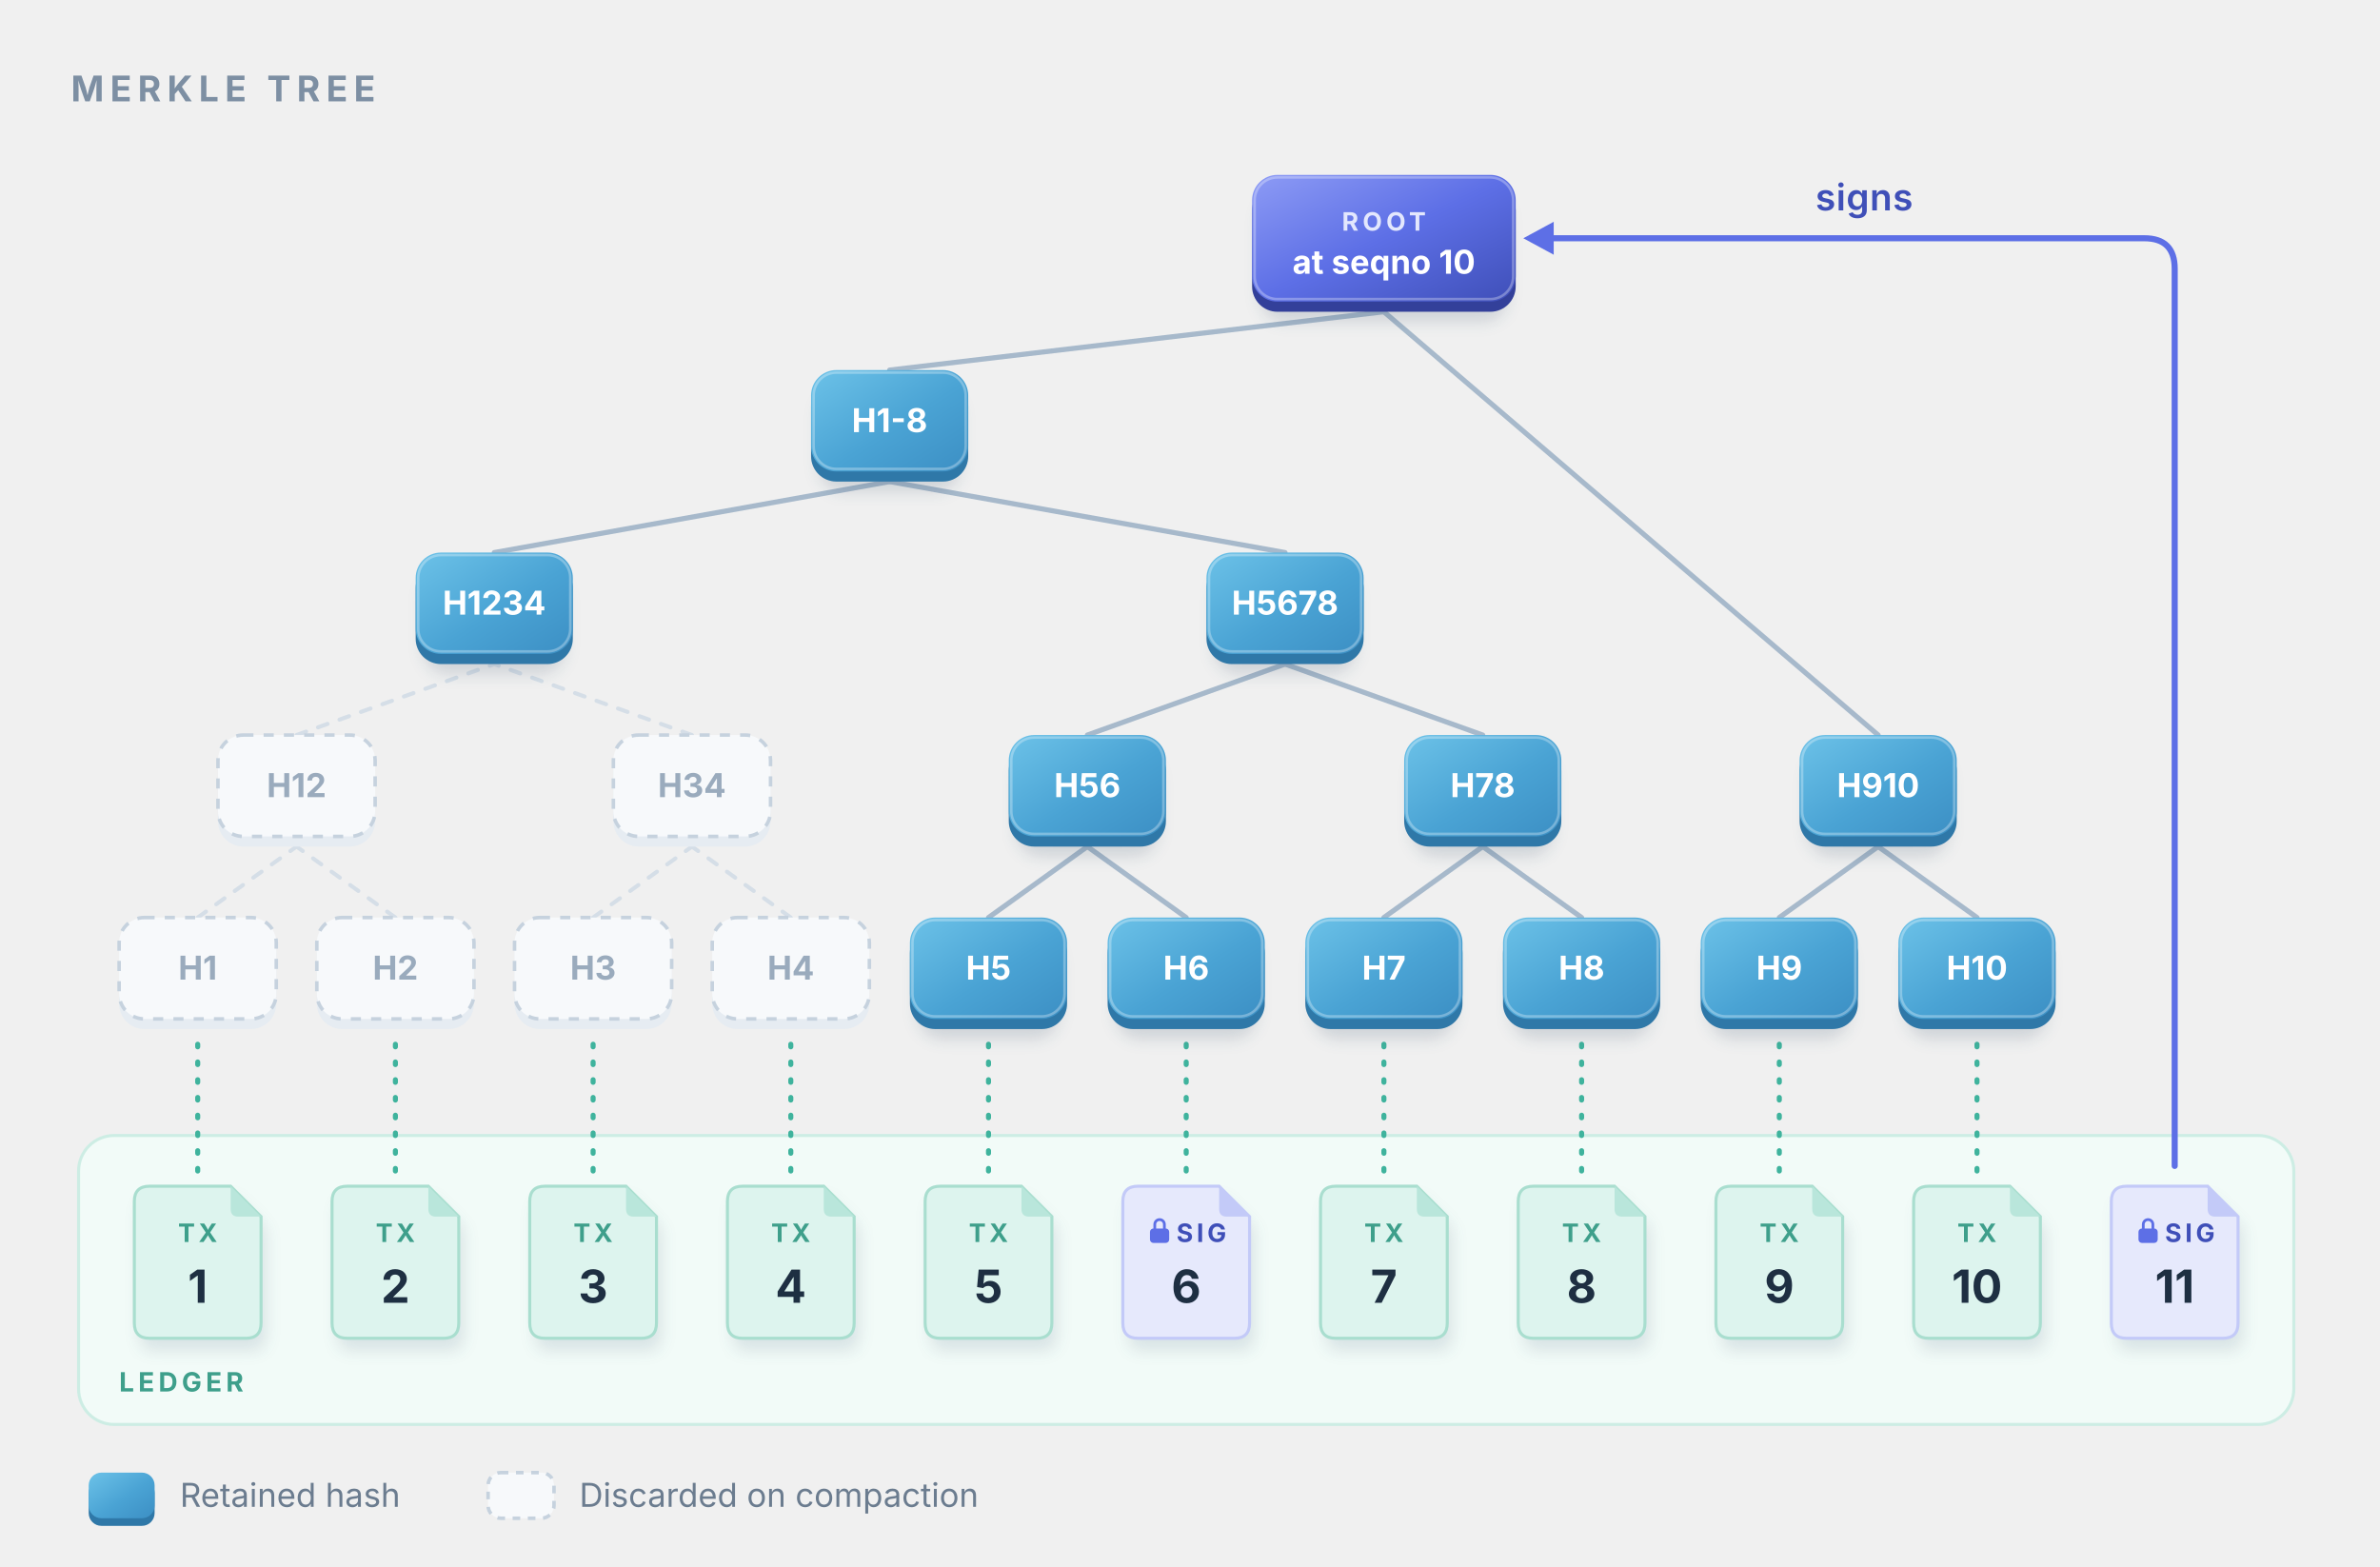
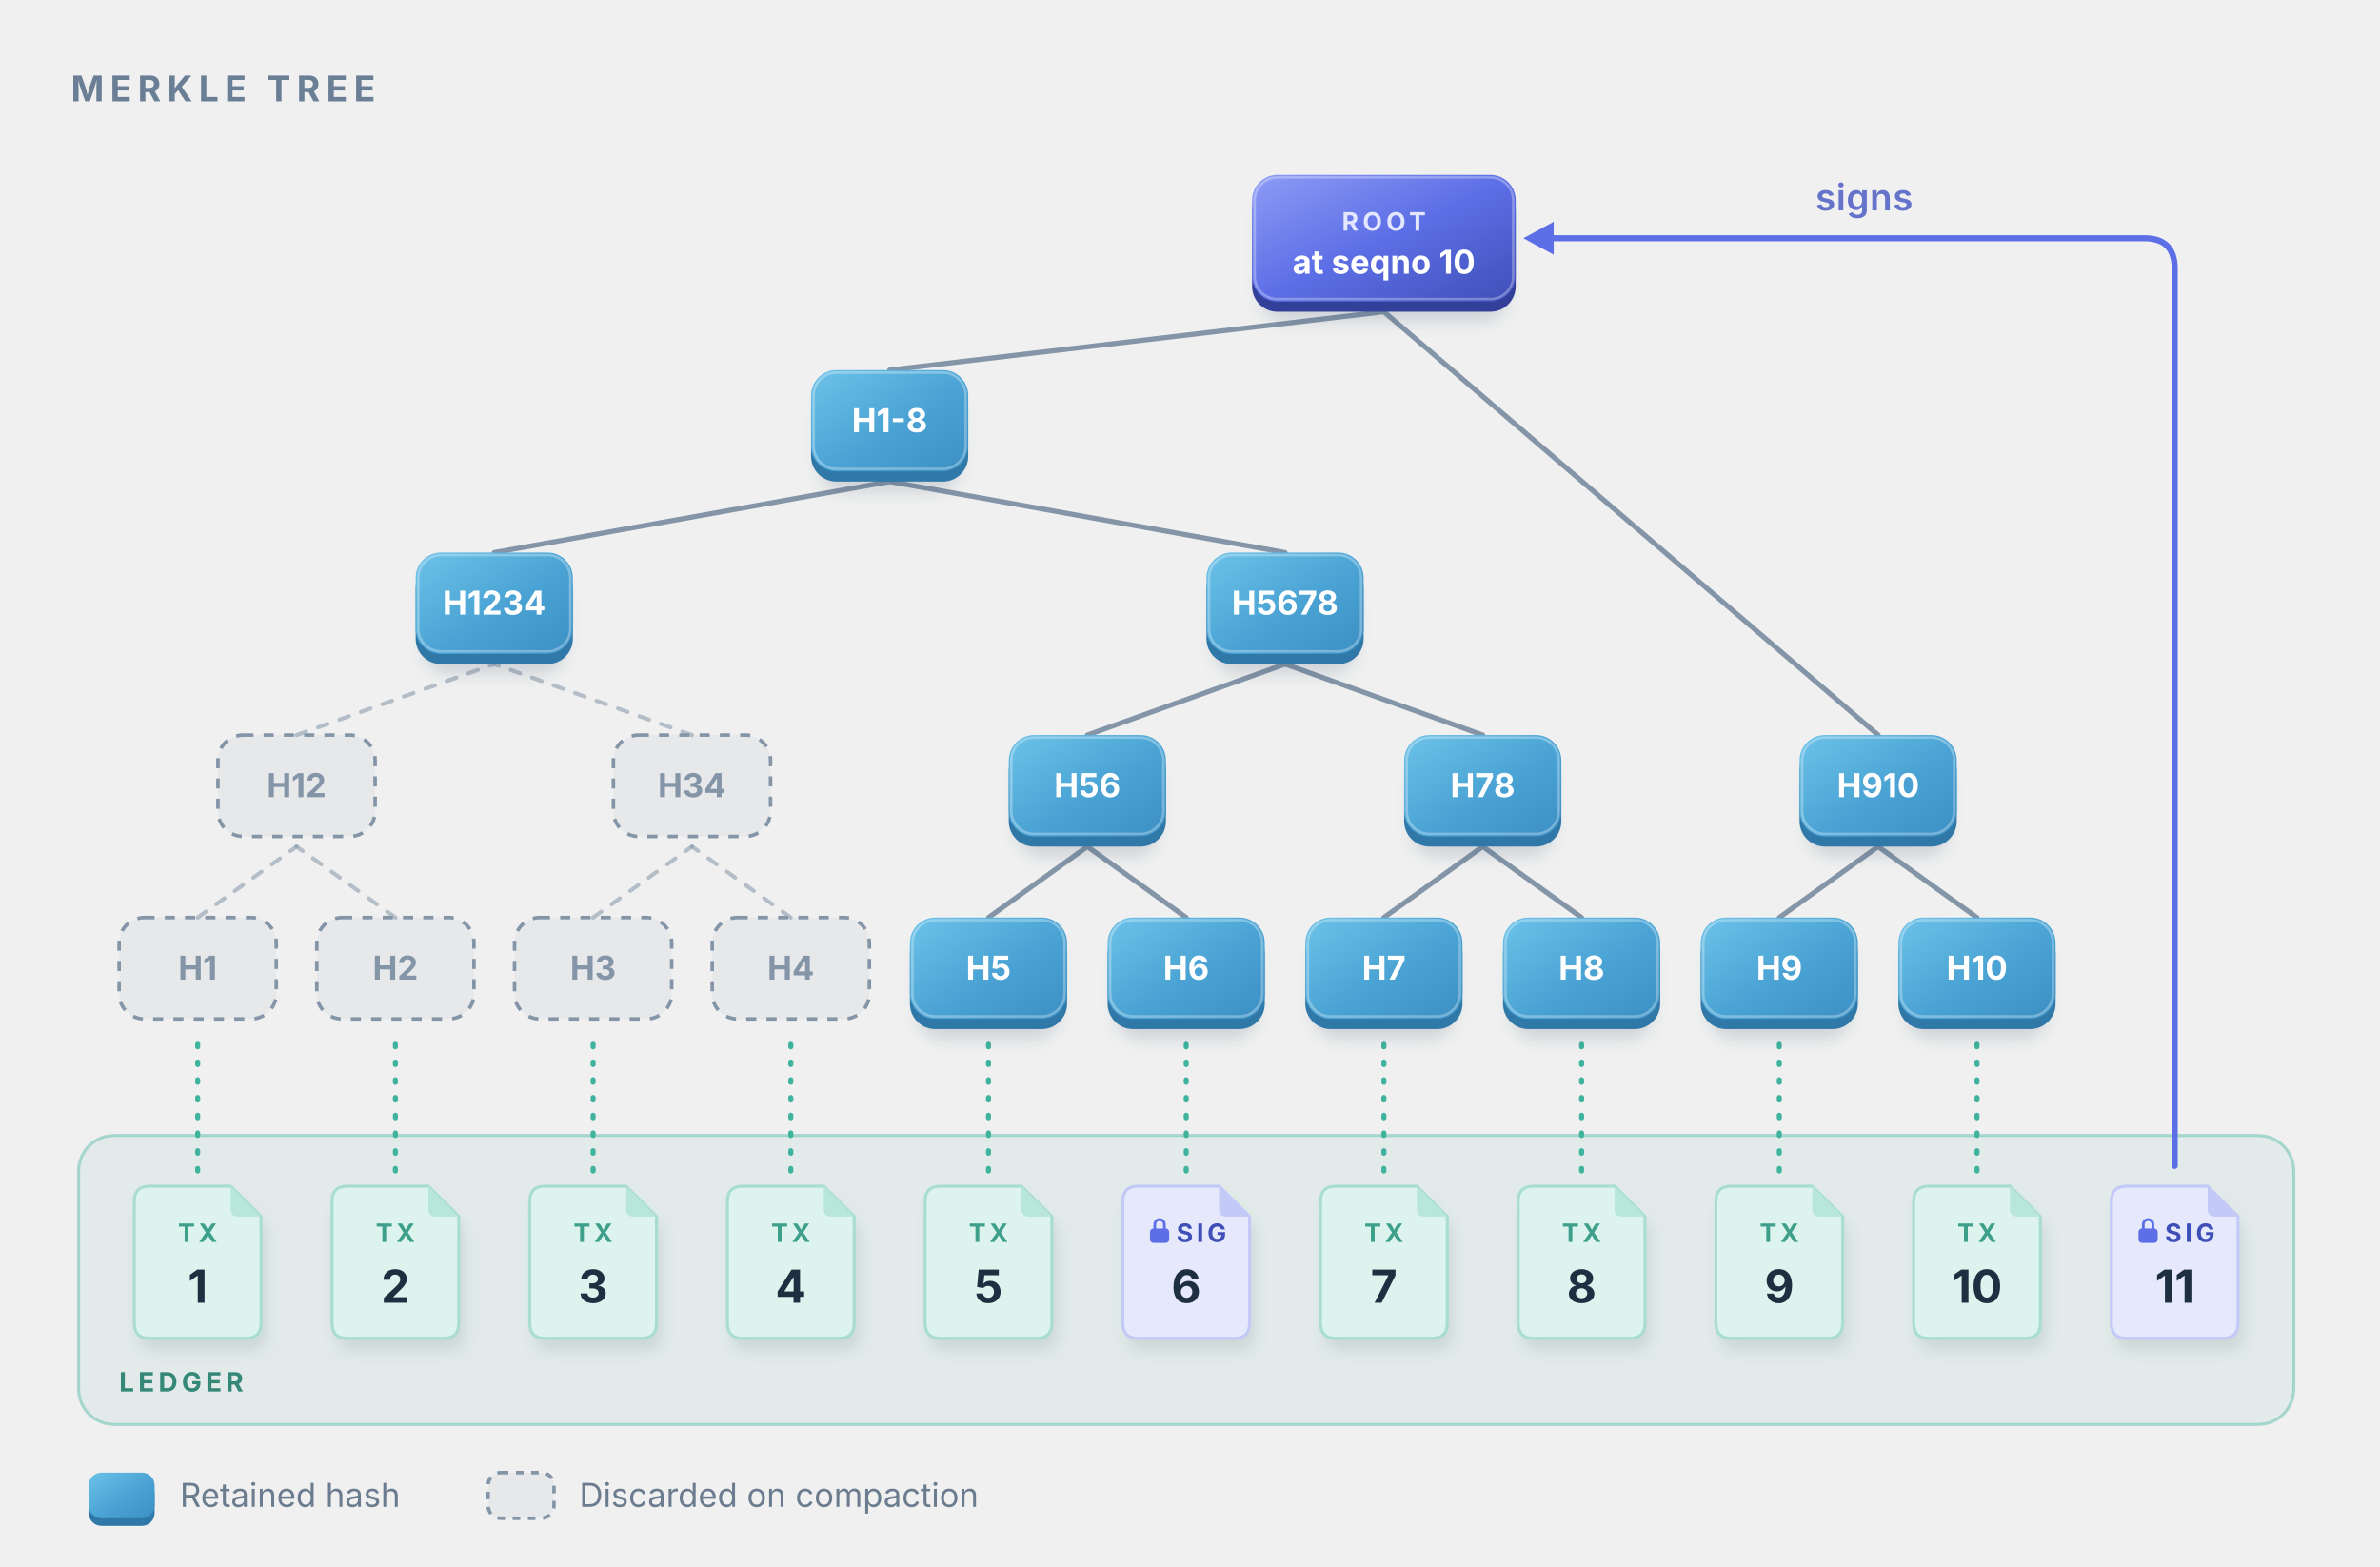
<svg xmlns="http://www.w3.org/2000/svg" width="939" height="618" viewBox="20 18 939 618" fill="none" role="img" aria-labelledby="title desc">
  <defs>
    <filter id="blur3" x="-30%" y="-30%" width="160%" height="160%">
      <feGaussianBlur stdDeviation="3" />
    </filter>
    <filter id="blur6" x="-30%" y="-30%" width="160%" height="160%">
      <feGaussianBlur stdDeviation="6" />
    </filter>
    <filter id="blur14" x="-20%" y="-30%" width="140%" height="160%">
      <feGaussianBlur stdDeviation="14" />
    </filter>
    <symbol id="lock" viewBox="0 0 24 24">
      <rect x="5" y="10.5" width="14" height="10.5" rx="2.5" fill="currentColor" />
      <path d="M8.5 10.5V7.5a3.5 3.5 0 0 1 7 0v3" stroke="currentColor" stroke-width="2" stroke-linecap="round" fill="none" />
    </symbol>
    <linearGradient id="hash" x1="0" y1="0" x2="1" y2="1">
      <stop stop-color="#6CC2E8" />
      <stop offset=".55" stop-color="#4AA3D4" />
      <stop offset="1" stop-color="#3C8FC4" />
    </linearGradient>
    <linearGradient id="root" x1="0" y1="0" x2="1" y2="1">
      <stop stop-color="#8D9BF5" />
      <stop offset=".5" stop-color="#5D6FE6" />
      <stop offset="1" stop-color="#3F4FB8" />
    </linearGradient>
  </defs>
  <g font-family="Inter, 'Segoe UI', ui-sans-serif, system-ui, sans-serif">
-     <text x="48" y="58" fill="#7D8FA3" font-size="14" font-weight="700" letter-spacing="2.4">MERKLE TREE</text>
-     <path d="M98 380L137 352" stroke="#D5DEE7" stroke-width="1.6" stroke-dasharray="4 5" stroke-linecap="round" />
-     <path d="M176 380L137 352" stroke="#D5DEE7" stroke-width="1.6" stroke-dasharray="4 5" stroke-linecap="round" />
-     <path d="M254 380L293 352" stroke="#D5DEE7" stroke-width="1.6" stroke-dasharray="4 5" stroke-linecap="round" />
-     <path d="M332 380L293 352" stroke="#D5DEE7" stroke-width="1.6" stroke-dasharray="4 5" stroke-linecap="round" />
-     <path d="M410 380L449 352" stroke="#A7B9CB" stroke-width="2" stroke-linecap="round" />
-     <path d="M488 380L449 352" stroke="#A7B9CB" stroke-width="2" stroke-linecap="round" />
-     <path d="M566 380L605 352" stroke="#A7B9CB" stroke-width="2" stroke-linecap="round" />
-     <path d="M644 380L605 352" stroke="#A7B9CB" stroke-width="2" stroke-linecap="round" />
-     <path d="M722 380L761 352" stroke="#A7B9CB" stroke-width="2" stroke-linecap="round" />
-     <path d="M800 380L761 352" stroke="#A7B9CB" stroke-width="2" stroke-linecap="round" />
-     <path d="M137 308L215 280" stroke="#D5DEE7" stroke-width="1.6" stroke-dasharray="4 5" stroke-linecap="round" />
-     <path d="M293 308L215 280" stroke="#D5DEE7" stroke-width="1.6" stroke-dasharray="4 5" stroke-linecap="round" />
-     <path d="M449 308L527 280" stroke="#A7B9CB" stroke-width="2" stroke-linecap="round" />
-     <path d="M605 308L527 280" stroke="#A7B9CB" stroke-width="2" stroke-linecap="round" />
-     <path d="M215 236L371 208" stroke="#A7B9CB" stroke-width="2" stroke-linecap="round" />
-     <path d="M527 236L371 208" stroke="#A7B9CB" stroke-width="2" stroke-linecap="round" />
-     <path d="M371 164L566 141" stroke="#A7B9CB" stroke-width="2" stroke-linecap="round" />
-     <path d="M761 308L566 141" stroke="#A7B9CB" stroke-width="2" stroke-linecap="round" />
-     <rect x="51" y="466" width="874" height="114" rx="14" fill="#F2FBF8" stroke="#CDEDE4" stroke-width="1.2" />
-     <text x="67" y="567" fill="#3E9F8B" font-size="10.5" font-weight="700" letter-spacing="1.6">LEDGER</text>
+     <text x="48" y="58" fill="#6A7E95" font-size="14" font-weight="700" letter-spacing="2.4">MERKLE TREE</text>
+     <path d="M98 380L137 352" stroke="#8495A8" stroke-opacity=".55" stroke-width="1.6" stroke-dasharray="4 5" stroke-linecap="round" />
+     <path d="M176 380L137 352" stroke="#8495A8" stroke-opacity=".55" stroke-width="1.6" stroke-dasharray="4 5" stroke-linecap="round" />
+     <path d="M254 380L293 352" stroke="#8495A8" stroke-opacity=".55" stroke-width="1.6" stroke-dasharray="4 5" stroke-linecap="round" />
+     <path d="M332 380L293 352" stroke="#8495A8" stroke-opacity=".55" stroke-width="1.6" stroke-dasharray="4 5" stroke-linecap="round" />
+     <path d="M410 380L449 352" stroke="#8495A8" stroke-width="2" stroke-linecap="round" />
+     <path d="M488 380L449 352" stroke="#8495A8" stroke-width="2" stroke-linecap="round" />
+     <path d="M566 380L605 352" stroke="#8495A8" stroke-width="2" stroke-linecap="round" />
+     <path d="M644 380L605 352" stroke="#8495A8" stroke-width="2" stroke-linecap="round" />
+     <path d="M722 380L761 352" stroke="#8495A8" stroke-width="2" stroke-linecap="round" />
+     <path d="M800 380L761 352" stroke="#8495A8" stroke-width="2" stroke-linecap="round" />
+     <path d="M137 308L215 280" stroke="#8495A8" stroke-opacity=".55" stroke-width="1.6" stroke-dasharray="4 5" stroke-linecap="round" />
+     <path d="M293 308L215 280" stroke="#8495A8" stroke-opacity=".55" stroke-width="1.6" stroke-dasharray="4 5" stroke-linecap="round" />
+     <path d="M449 308L527 280" stroke="#8495A8" stroke-width="2" stroke-linecap="round" />
+     <path d="M605 308L527 280" stroke="#8495A8" stroke-width="2" stroke-linecap="round" />
+     <path d="M215 236L371 208" stroke="#8495A8" stroke-width="2" stroke-linecap="round" />
+     <path d="M527 236L371 208" stroke="#8495A8" stroke-width="2" stroke-linecap="round" />
+     <path d="M371 164L566 141" stroke="#8495A8" stroke-width="2" stroke-linecap="round" />
+     <path d="M761 308L566 141" stroke="#8495A8" stroke-width="2" stroke-linecap="round" />
+     <rect x="51" y="466" width="874" height="114" rx="14" fill="#3FB39D" fill-opacity=".08" stroke="#3FB39D" stroke-opacity=".4" stroke-width="1.2" />
+     <text x="67" y="567" fill="#358877" font-size="10.5" font-weight="700" letter-spacing="1.6">LEDGER</text>
    <path d="M98 430V480" stroke="#3FB39D" stroke-width="2" stroke-linecap="round" stroke-dasharray="1 6" />
    <path d="M176 430V480" stroke="#3FB39D" stroke-width="2" stroke-linecap="round" stroke-dasharray="1 6" />
    <path d="M254 430V480" stroke="#3FB39D" stroke-width="2" stroke-linecap="round" stroke-dasharray="1 6" />
    <path d="M332 430V480" stroke="#3FB39D" stroke-width="2" stroke-linecap="round" stroke-dasharray="1 6" />
    <path d="M410 430V480" stroke="#3FB39D" stroke-width="2" stroke-linecap="round" stroke-dasharray="1 6" />
    <path d="M488 430V480" stroke="#3FB39D" stroke-width="2" stroke-linecap="round" stroke-dasharray="1 6" />
    <path d="M566 430V480" stroke="#3FB39D" stroke-width="2" stroke-linecap="round" stroke-dasharray="1 6" />
    <path d="M644 430V480" stroke="#3FB39D" stroke-width="2" stroke-linecap="round" stroke-dasharray="1 6" />
    <path d="M722 430V480" stroke="#3FB39D" stroke-width="2" stroke-linecap="round" stroke-dasharray="1 6" />
    <path d="M800 430V480" stroke="#3FB39D" stroke-width="2" stroke-linecap="round" stroke-dasharray="1 6" />
    <path d="M878 478V124Q878 112 866 112H632" stroke="#5D6FE6" stroke-width="2.4" stroke-linecap="round" stroke-linejoin="round" />
    <polygon points="621,112 633,105.5 633,118.5" fill="#5D6FE6" />
-     <text x="755.5" y="101" fill="#3F4FB8" font-size="14.5" font-weight="600" text-anchor="middle" letter-spacing=".2">signs</text>
-     <rect x="67" y="384" width="62" height="40" rx="10" fill="#E6ECF2" />
-     <rect x="67" y="380" width="62" height="40" rx="10" fill="#F7F9FB" stroke="#C6D2DE" stroke-width="1.4" stroke-dasharray="4 4" />
-     <text x="98" y="404.5" fill="#9AABBD" font-size="13" font-weight="650" text-anchor="middle">H1</text>
-     <rect x="145" y="384" width="62" height="40" rx="10" fill="#E6ECF2" />
-     <rect x="145" y="380" width="62" height="40" rx="10" fill="#F7F9FB" stroke="#C6D2DE" stroke-width="1.4" stroke-dasharray="4 4" />
-     <text x="176" y="404.5" fill="#9AABBD" font-size="13" font-weight="650" text-anchor="middle">H2</text>
-     <rect x="223" y="384" width="62" height="40" rx="10" fill="#E6ECF2" />
-     <rect x="223" y="380" width="62" height="40" rx="10" fill="#F7F9FB" stroke="#C6D2DE" stroke-width="1.4" stroke-dasharray="4 4" />
-     <text x="254" y="404.5" fill="#9AABBD" font-size="13" font-weight="650" text-anchor="middle">H3</text>
-     <rect x="301" y="384" width="62" height="40" rx="10" fill="#E6ECF2" />
-     <rect x="301" y="380" width="62" height="40" rx="10" fill="#F7F9FB" stroke="#C6D2DE" stroke-width="1.4" stroke-dasharray="4 4" />
-     <text x="332" y="404.5" fill="#9AABBD" font-size="13" font-weight="650" text-anchor="middle">H4</text>
+     <text x="755.5" y="101" fill="#6573CA" font-size="14.5" font-weight="600" text-anchor="middle" letter-spacing=".2">signs</text>
+     <rect x="67" y="380" width="62" height="40" rx="10" fill="#8495A8" fill-opacity=".08" stroke="#8495A8" stroke-width="1.4" stroke-dasharray="4 4" />
+     <text x="98" y="404.5" fill="#8495A8" font-size="13" font-weight="650" text-anchor="middle">H1</text>
+     <rect x="145" y="380" width="62" height="40" rx="10" fill="#8495A8" fill-opacity=".08" stroke="#8495A8" stroke-width="1.4" stroke-dasharray="4 4" />
+     <text x="176" y="404.5" fill="#8495A8" font-size="13" font-weight="650" text-anchor="middle">H2</text>
+     <rect x="223" y="380" width="62" height="40" rx="10" fill="#8495A8" fill-opacity=".08" stroke="#8495A8" stroke-width="1.4" stroke-dasharray="4 4" />
+     <text x="254" y="404.5" fill="#8495A8" font-size="13" font-weight="650" text-anchor="middle">H3</text>
+     <rect x="301" y="380" width="62" height="40" rx="10" fill="#8495A8" fill-opacity=".08" stroke="#8495A8" stroke-width="1.4" stroke-dasharray="4 4" />
+     <text x="332" y="404.5" fill="#8495A8" font-size="13" font-weight="650" text-anchor="middle">H4</text>
    <rect x="382" y="388" width="56" height="40" rx="10" fill="#1D3B58" opacity=".16" filter="url(#blur3)" />
    <rect x="379" y="384" width="62" height="40" rx="10" fill="#2F78A8" />
    <rect x="379" y="380" width="62" height="40" rx="10" fill="url(#hash)" />
    <rect x="380" y="381" width="60" height="38" rx="9" stroke="#FFFFFF" stroke-opacity=".3" stroke-width="1" />
    <text x="410" y="404.5" fill="#FFFFFF" font-size="13" font-weight="650" text-anchor="middle">H5</text>
    <rect x="460" y="388" width="56" height="40" rx="10" fill="#1D3B58" opacity=".16" filter="url(#blur3)" />
    <rect x="457" y="384" width="62" height="40" rx="10" fill="#2F78A8" />
    <rect x="457" y="380" width="62" height="40" rx="10" fill="url(#hash)" />
    <rect x="458" y="381" width="60" height="38" rx="9" stroke="#FFFFFF" stroke-opacity=".3" stroke-width="1" />
    <text x="488" y="404.5" fill="#FFFFFF" font-size="13" font-weight="650" text-anchor="middle">H6</text>
    <rect x="538" y="388" width="56" height="40" rx="10" fill="#1D3B58" opacity=".16" filter="url(#blur3)" />
    <rect x="535" y="384" width="62" height="40" rx="10" fill="#2F78A8" />
    <rect x="535" y="380" width="62" height="40" rx="10" fill="url(#hash)" />
    <rect x="536" y="381" width="60" height="38" rx="9" stroke="#FFFFFF" stroke-opacity=".3" stroke-width="1" />
    <text x="566" y="404.5" fill="#FFFFFF" font-size="13" font-weight="650" text-anchor="middle">H7</text>
    <rect x="616" y="388" width="56" height="40" rx="10" fill="#1D3B58" opacity=".16" filter="url(#blur3)" />
    <rect x="613" y="384" width="62" height="40" rx="10" fill="#2F78A8" />
    <rect x="613" y="380" width="62" height="40" rx="10" fill="url(#hash)" />
    <rect x="614" y="381" width="60" height="38" rx="9" stroke="#FFFFFF" stroke-opacity=".3" stroke-width="1" />
    <text x="644" y="404.5" fill="#FFFFFF" font-size="13" font-weight="650" text-anchor="middle">H8</text>
    <rect x="694" y="388" width="56" height="40" rx="10" fill="#1D3B58" opacity=".16" filter="url(#blur3)" />
    <rect x="691" y="384" width="62" height="40" rx="10" fill="#2F78A8" />
    <rect x="691" y="380" width="62" height="40" rx="10" fill="url(#hash)" />
    <rect x="692" y="381" width="60" height="38" rx="9" stroke="#FFFFFF" stroke-opacity=".3" stroke-width="1" />
    <text x="722" y="404.5" fill="#FFFFFF" font-size="13" font-weight="650" text-anchor="middle">H9</text>
    <rect x="772" y="388" width="56" height="40" rx="10" fill="#1D3B58" opacity=".16" filter="url(#blur3)" />
    <rect x="769" y="384" width="62" height="40" rx="10" fill="#2F78A8" />
    <rect x="769" y="380" width="62" height="40" rx="10" fill="url(#hash)" />
    <rect x="770" y="381" width="60" height="38" rx="9" stroke="#FFFFFF" stroke-opacity=".3" stroke-width="1" />
    <text x="800" y="404.5" fill="#FFFFFF" font-size="13" font-weight="650" text-anchor="middle">H10</text>
-     <rect x="106" y="312" width="62" height="40" rx="10" fill="#E6ECF2" />
-     <rect x="106" y="308" width="62" height="40" rx="10" fill="#F7F9FB" stroke="#C6D2DE" stroke-width="1.4" stroke-dasharray="4 4" />
-     <text x="137" y="332.5" fill="#9AABBD" font-size="13" font-weight="650" text-anchor="middle">H12</text>
-     <rect x="262" y="312" width="62" height="40" rx="10" fill="#E6ECF2" />
-     <rect x="262" y="308" width="62" height="40" rx="10" fill="#F7F9FB" stroke="#C6D2DE" stroke-width="1.4" stroke-dasharray="4 4" />
-     <text x="293" y="332.5" fill="#9AABBD" font-size="13" font-weight="650" text-anchor="middle">H34</text>
+     <rect x="106" y="308" width="62" height="40" rx="10" fill="#8495A8" fill-opacity=".08" stroke="#8495A8" stroke-width="1.4" stroke-dasharray="4 4" />
+     <text x="137" y="332.5" fill="#8495A8" font-size="13" font-weight="650" text-anchor="middle">H12</text>
+     <rect x="262" y="308" width="62" height="40" rx="10" fill="#8495A8" fill-opacity=".08" stroke="#8495A8" stroke-width="1.4" stroke-dasharray="4 4" />
+     <text x="293" y="332.5" fill="#8495A8" font-size="13" font-weight="650" text-anchor="middle">H34</text>
    <rect x="421" y="316" width="56" height="40" rx="10" fill="#1D3B58" opacity=".16" filter="url(#blur3)" />
    <rect x="418" y="312" width="62" height="40" rx="10" fill="#2F78A8" />
    <rect x="418" y="308" width="62" height="40" rx="10" fill="url(#hash)" />
    <rect x="419" y="309" width="60" height="38" rx="9" stroke="#FFFFFF" stroke-opacity=".3" stroke-width="1" />
    <text x="449" y="332.5" fill="#FFFFFF" font-size="13" font-weight="650" text-anchor="middle">H56</text>
    <rect x="577" y="316" width="56" height="40" rx="10" fill="#1D3B58" opacity=".16" filter="url(#blur3)" />
    <rect x="574" y="312" width="62" height="40" rx="10" fill="#2F78A8" />
    <rect x="574" y="308" width="62" height="40" rx="10" fill="url(#hash)" />
    <rect x="575" y="309" width="60" height="38" rx="9" stroke="#FFFFFF" stroke-opacity=".3" stroke-width="1" />
    <text x="605" y="332.5" fill="#FFFFFF" font-size="13" font-weight="650" text-anchor="middle">H78</text>
    <rect x="733" y="316" width="56" height="40" rx="10" fill="#1D3B58" opacity=".16" filter="url(#blur3)" />
    <rect x="730" y="312" width="62" height="40" rx="10" fill="#2F78A8" />
    <rect x="730" y="308" width="62" height="40" rx="10" fill="url(#hash)" />
    <rect x="731" y="309" width="60" height="38" rx="9" stroke="#FFFFFF" stroke-opacity=".3" stroke-width="1" />
    <text x="761" y="332.5" fill="#FFFFFF" font-size="13" font-weight="650" text-anchor="middle">H910</text>
    <rect x="187" y="244" width="56" height="40" rx="10" fill="#1D3B58" opacity=".16" filter="url(#blur3)" />
    <rect x="184" y="240" width="62" height="40" rx="10" fill="#2F78A8" />
    <rect x="184" y="236" width="62" height="40" rx="10" fill="url(#hash)" />
    <rect x="185" y="237" width="60" height="38" rx="9" stroke="#FFFFFF" stroke-opacity=".3" stroke-width="1" />
    <text x="215" y="260.5" fill="#FFFFFF" font-size="13" font-weight="650" text-anchor="middle">H1234</text>
    <rect x="499" y="244" width="56" height="40" rx="10" fill="#1D3B58" opacity=".16" filter="url(#blur3)" />
    <rect x="496" y="240" width="62" height="40" rx="10" fill="#2F78A8" />
    <rect x="496" y="236" width="62" height="40" rx="10" fill="url(#hash)" />
    <rect x="497" y="237" width="60" height="38" rx="9" stroke="#FFFFFF" stroke-opacity=".3" stroke-width="1" />
    <text x="527" y="260.5" fill="#FFFFFF" font-size="13" font-weight="650" text-anchor="middle">H5678</text>
    <rect x="343" y="172" width="56" height="40" rx="10" fill="#1D3B58" opacity=".16" filter="url(#blur3)" />
    <rect x="340" y="168" width="62" height="40" rx="10" fill="#2F78A8" />
    <rect x="340" y="164" width="62" height="40" rx="10" fill="url(#hash)" />
    <rect x="341" y="165" width="60" height="38" rx="9" stroke="#FFFFFF" stroke-opacity=".3" stroke-width="1" />
    <text x="371" y="188.5" fill="#FFFFFF" font-size="13" font-weight="650" text-anchor="middle">H1-8</text>
    <rect x="517" y="95" width="98" height="50" rx="10" fill="#1D3B58" opacity=".16" filter="url(#blur3)" />
    <rect x="514" y="91" width="104" height="50" rx="10" fill="#33409A" />
    <rect x="514" y="87" width="104" height="50" rx="10" fill="url(#root)" />
    <rect x="515" y="88" width="102" height="48" rx="9" stroke="#FFFFFF" stroke-opacity=".3" stroke-width="1" />
    <text x="566" y="109" fill="#E3E7FD" font-size="10" font-weight="700" text-anchor="middle" letter-spacing="1.6">ROOT</text>
    <text x="566" y="126" fill="#FFFFFF" font-size="13" font-weight="650" text-anchor="middle">at seqno 10</text>
    <path d="M79 486H111L123 498V540Q123 546 117 546H79Q73 546 73 540V492Q73 486 79 486Z" transform="translate(2 5)" fill="#1D3B58" opacity=".12" filter="url(#blur3)" />
    <path d="M79 486H111L123 498V540Q123 546 117 546H79Q73 546 73 540V492Q73 486 79 486Z" fill="#DDF4EE" stroke="#A9DECF" stroke-width="1.2" />
    <path d="M111 486V495Q111 498 114 498H123Z" fill="#B9E6DB" />
    <text x="98" y="508" fill="#3E9F8B" font-size="10" font-weight="700" text-anchor="middle" letter-spacing="1.4">TX</text>
    <text x="98" y="532" fill="#1E2F42" font-size="18" font-weight="700" text-anchor="middle">1</text>
    <path d="M157 486H189L201 498V540Q201 546 195 546H157Q151 546 151 540V492Q151 486 157 486Z" transform="translate(2 5)" fill="#1D3B58" opacity=".12" filter="url(#blur3)" />
    <path d="M157 486H189L201 498V540Q201 546 195 546H157Q151 546 151 540V492Q151 486 157 486Z" fill="#DDF4EE" stroke="#A9DECF" stroke-width="1.2" />
    <path d="M189 486V495Q189 498 192 498H201Z" fill="#B9E6DB" />
    <text x="176" y="508" fill="#3E9F8B" font-size="10" font-weight="700" text-anchor="middle" letter-spacing="1.4">TX</text>
    <text x="176" y="532" fill="#1E2F42" font-size="18" font-weight="700" text-anchor="middle">2</text>
    <path d="M235 486H267L279 498V540Q279 546 273 546H235Q229 546 229 540V492Q229 486 235 486Z" transform="translate(2 5)" fill="#1D3B58" opacity=".12" filter="url(#blur3)" />
    <path d="M235 486H267L279 498V540Q279 546 273 546H235Q229 546 229 540V492Q229 486 235 486Z" fill="#DDF4EE" stroke="#A9DECF" stroke-width="1.2" />
    <path d="M267 486V495Q267 498 270 498H279Z" fill="#B9E6DB" />
    <text x="254" y="508" fill="#3E9F8B" font-size="10" font-weight="700" text-anchor="middle" letter-spacing="1.4">TX</text>
    <text x="254" y="532" fill="#1E2F42" font-size="18" font-weight="700" text-anchor="middle">3</text>
    <path d="M313 486H345L357 498V540Q357 546 351 546H313Q307 546 307 540V492Q307 486 313 486Z" transform="translate(2 5)" fill="#1D3B58" opacity=".12" filter="url(#blur3)" />
    <path d="M313 486H345L357 498V540Q357 546 351 546H313Q307 546 307 540V492Q307 486 313 486Z" fill="#DDF4EE" stroke="#A9DECF" stroke-width="1.2" />
    <path d="M345 486V495Q345 498 348 498H357Z" fill="#B9E6DB" />
    <text x="332" y="508" fill="#3E9F8B" font-size="10" font-weight="700" text-anchor="middle" letter-spacing="1.4">TX</text>
    <text x="332" y="532" fill="#1E2F42" font-size="18" font-weight="700" text-anchor="middle">4</text>
    <path d="M391 486H423L435 498V540Q435 546 429 546H391Q385 546 385 540V492Q385 486 391 486Z" transform="translate(2 5)" fill="#1D3B58" opacity=".12" filter="url(#blur3)" />
    <path d="M391 486H423L435 498V540Q435 546 429 546H391Q385 546 385 540V492Q385 486 391 486Z" fill="#DDF4EE" stroke="#A9DECF" stroke-width="1.2" />
    <path d="M423 486V495Q423 498 426 498H435Z" fill="#B9E6DB" />
    <text x="410" y="508" fill="#3E9F8B" font-size="10" font-weight="700" text-anchor="middle" letter-spacing="1.4">TX</text>
    <text x="410" y="532" fill="#1E2F42" font-size="18" font-weight="700" text-anchor="middle">5</text>
    <path d="M469 486H501L513 498V540Q513 546 507 546H469Q463 546 463 540V492Q463 486 469 486Z" transform="translate(2 5)" fill="#1D3B58" opacity=".12" filter="url(#blur3)" />
    <path d="M469 486H501L513 498V540Q513 546 507 546H469Q463 546 463 540V492Q463 486 469 486Z" fill="#E6E9FC" stroke="#C3CAF8" stroke-width="1.2" />
    <path d="M501 486V495Q501 498 504 498H513Z" fill="#C3CAF8" />
    <use href="#lock" x="471" y="497" width="13" height="13" color="#5D6FE6" />
    <text x="494" y="508" fill="#3F4FB8" font-size="10" font-weight="700" text-anchor="middle" letter-spacing="1.4">SIG</text>
    <text x="488" y="532" fill="#1E2F42" font-size="18" font-weight="700" text-anchor="middle">6</text>
    <path d="M547 486H579L591 498V540Q591 546 585 546H547Q541 546 541 540V492Q541 486 547 486Z" transform="translate(2 5)" fill="#1D3B58" opacity=".12" filter="url(#blur3)" />
    <path d="M547 486H579L591 498V540Q591 546 585 546H547Q541 546 541 540V492Q541 486 547 486Z" fill="#DDF4EE" stroke="#A9DECF" stroke-width="1.2" />
    <path d="M579 486V495Q579 498 582 498H591Z" fill="#B9E6DB" />
    <text x="566" y="508" fill="#3E9F8B" font-size="10" font-weight="700" text-anchor="middle" letter-spacing="1.4">TX</text>
    <text x="566" y="532" fill="#1E2F42" font-size="18" font-weight="700" text-anchor="middle">7</text>
    <path d="M625 486H657L669 498V540Q669 546 663 546H625Q619 546 619 540V492Q619 486 625 486Z" transform="translate(2 5)" fill="#1D3B58" opacity=".12" filter="url(#blur3)" />
    <path d="M625 486H657L669 498V540Q669 546 663 546H625Q619 546 619 540V492Q619 486 625 486Z" fill="#DDF4EE" stroke="#A9DECF" stroke-width="1.2" />
    <path d="M657 486V495Q657 498 660 498H669Z" fill="#B9E6DB" />
    <text x="644" y="508" fill="#3E9F8B" font-size="10" font-weight="700" text-anchor="middle" letter-spacing="1.4">TX</text>
    <text x="644" y="532" fill="#1E2F42" font-size="18" font-weight="700" text-anchor="middle">8</text>
    <path d="M703 486H735L747 498V540Q747 546 741 546H703Q697 546 697 540V492Q697 486 703 486Z" transform="translate(2 5)" fill="#1D3B58" opacity=".12" filter="url(#blur3)" />
    <path d="M703 486H735L747 498V540Q747 546 741 546H703Q697 546 697 540V492Q697 486 703 486Z" fill="#DDF4EE" stroke="#A9DECF" stroke-width="1.2" />
    <path d="M735 486V495Q735 498 738 498H747Z" fill="#B9E6DB" />
    <text x="722" y="508" fill="#3E9F8B" font-size="10" font-weight="700" text-anchor="middle" letter-spacing="1.4">TX</text>
    <text x="722" y="532" fill="#1E2F42" font-size="18" font-weight="700" text-anchor="middle">9</text>
    <path d="M781 486H813L825 498V540Q825 546 819 546H781Q775 546 775 540V492Q775 486 781 486Z" transform="translate(2 5)" fill="#1D3B58" opacity=".12" filter="url(#blur3)" />
    <path d="M781 486H813L825 498V540Q825 546 819 546H781Q775 546 775 540V492Q775 486 781 486Z" fill="#DDF4EE" stroke="#A9DECF" stroke-width="1.2" />
    <path d="M813 486V495Q813 498 816 498H825Z" fill="#B9E6DB" />
    <text x="800" y="508" fill="#3E9F8B" font-size="10" font-weight="700" text-anchor="middle" letter-spacing="1.4">TX</text>
    <text x="800" y="532" fill="#1E2F42" font-size="18" font-weight="700" text-anchor="middle">10</text>
    <path d="M859 486H891L903 498V540Q903 546 897 546H859Q853 546 853 540V492Q853 486 859 486Z" transform="translate(2 5)" fill="#1D3B58" opacity=".12" filter="url(#blur3)" />
    <path d="M859 486H891L903 498V540Q903 546 897 546H859Q853 546 853 540V492Q853 486 859 486Z" fill="#E6E9FC" stroke="#C3CAF8" stroke-width="1.2" />
    <path d="M891 486V495Q891 498 894 498H903Z" fill="#C3CAF8" />
    <use href="#lock" x="861" y="497" width="13" height="13" color="#5D6FE6" />
    <text x="884" y="508" fill="#3F4FB8" font-size="10" font-weight="700" text-anchor="middle" letter-spacing="1.4">SIG</text>
    <text x="878" y="532" fill="#1E2F42" font-size="18" font-weight="700" text-anchor="middle">11</text>
    <rect x="55" y="602" width="26" height="18" rx="5" fill="#2F78A8" />
    <rect x="55" y="599" width="26" height="18" rx="5" fill="url(#hash)" />
    <text x="91" y="612.5" fill="#6B7C8F" font-size="13">Retained hash</text>
-     <rect x="212.57" y="599" width="26" height="18" rx="5" fill="#F7F9FB" stroke="#C6D2DE" stroke-width="1.4" stroke-dasharray="3 3" />
+     <rect x="212.57" y="599" width="26" height="18" rx="5" fill="#8495A8" fill-opacity=".08" stroke="#8495A8" stroke-width="1.4" stroke-dasharray="3 3" />
    <text x="248.57" y="612.5" fill="#6B7C8F" font-size="13">Discarded on compaction</text>
  </g>
</svg>
